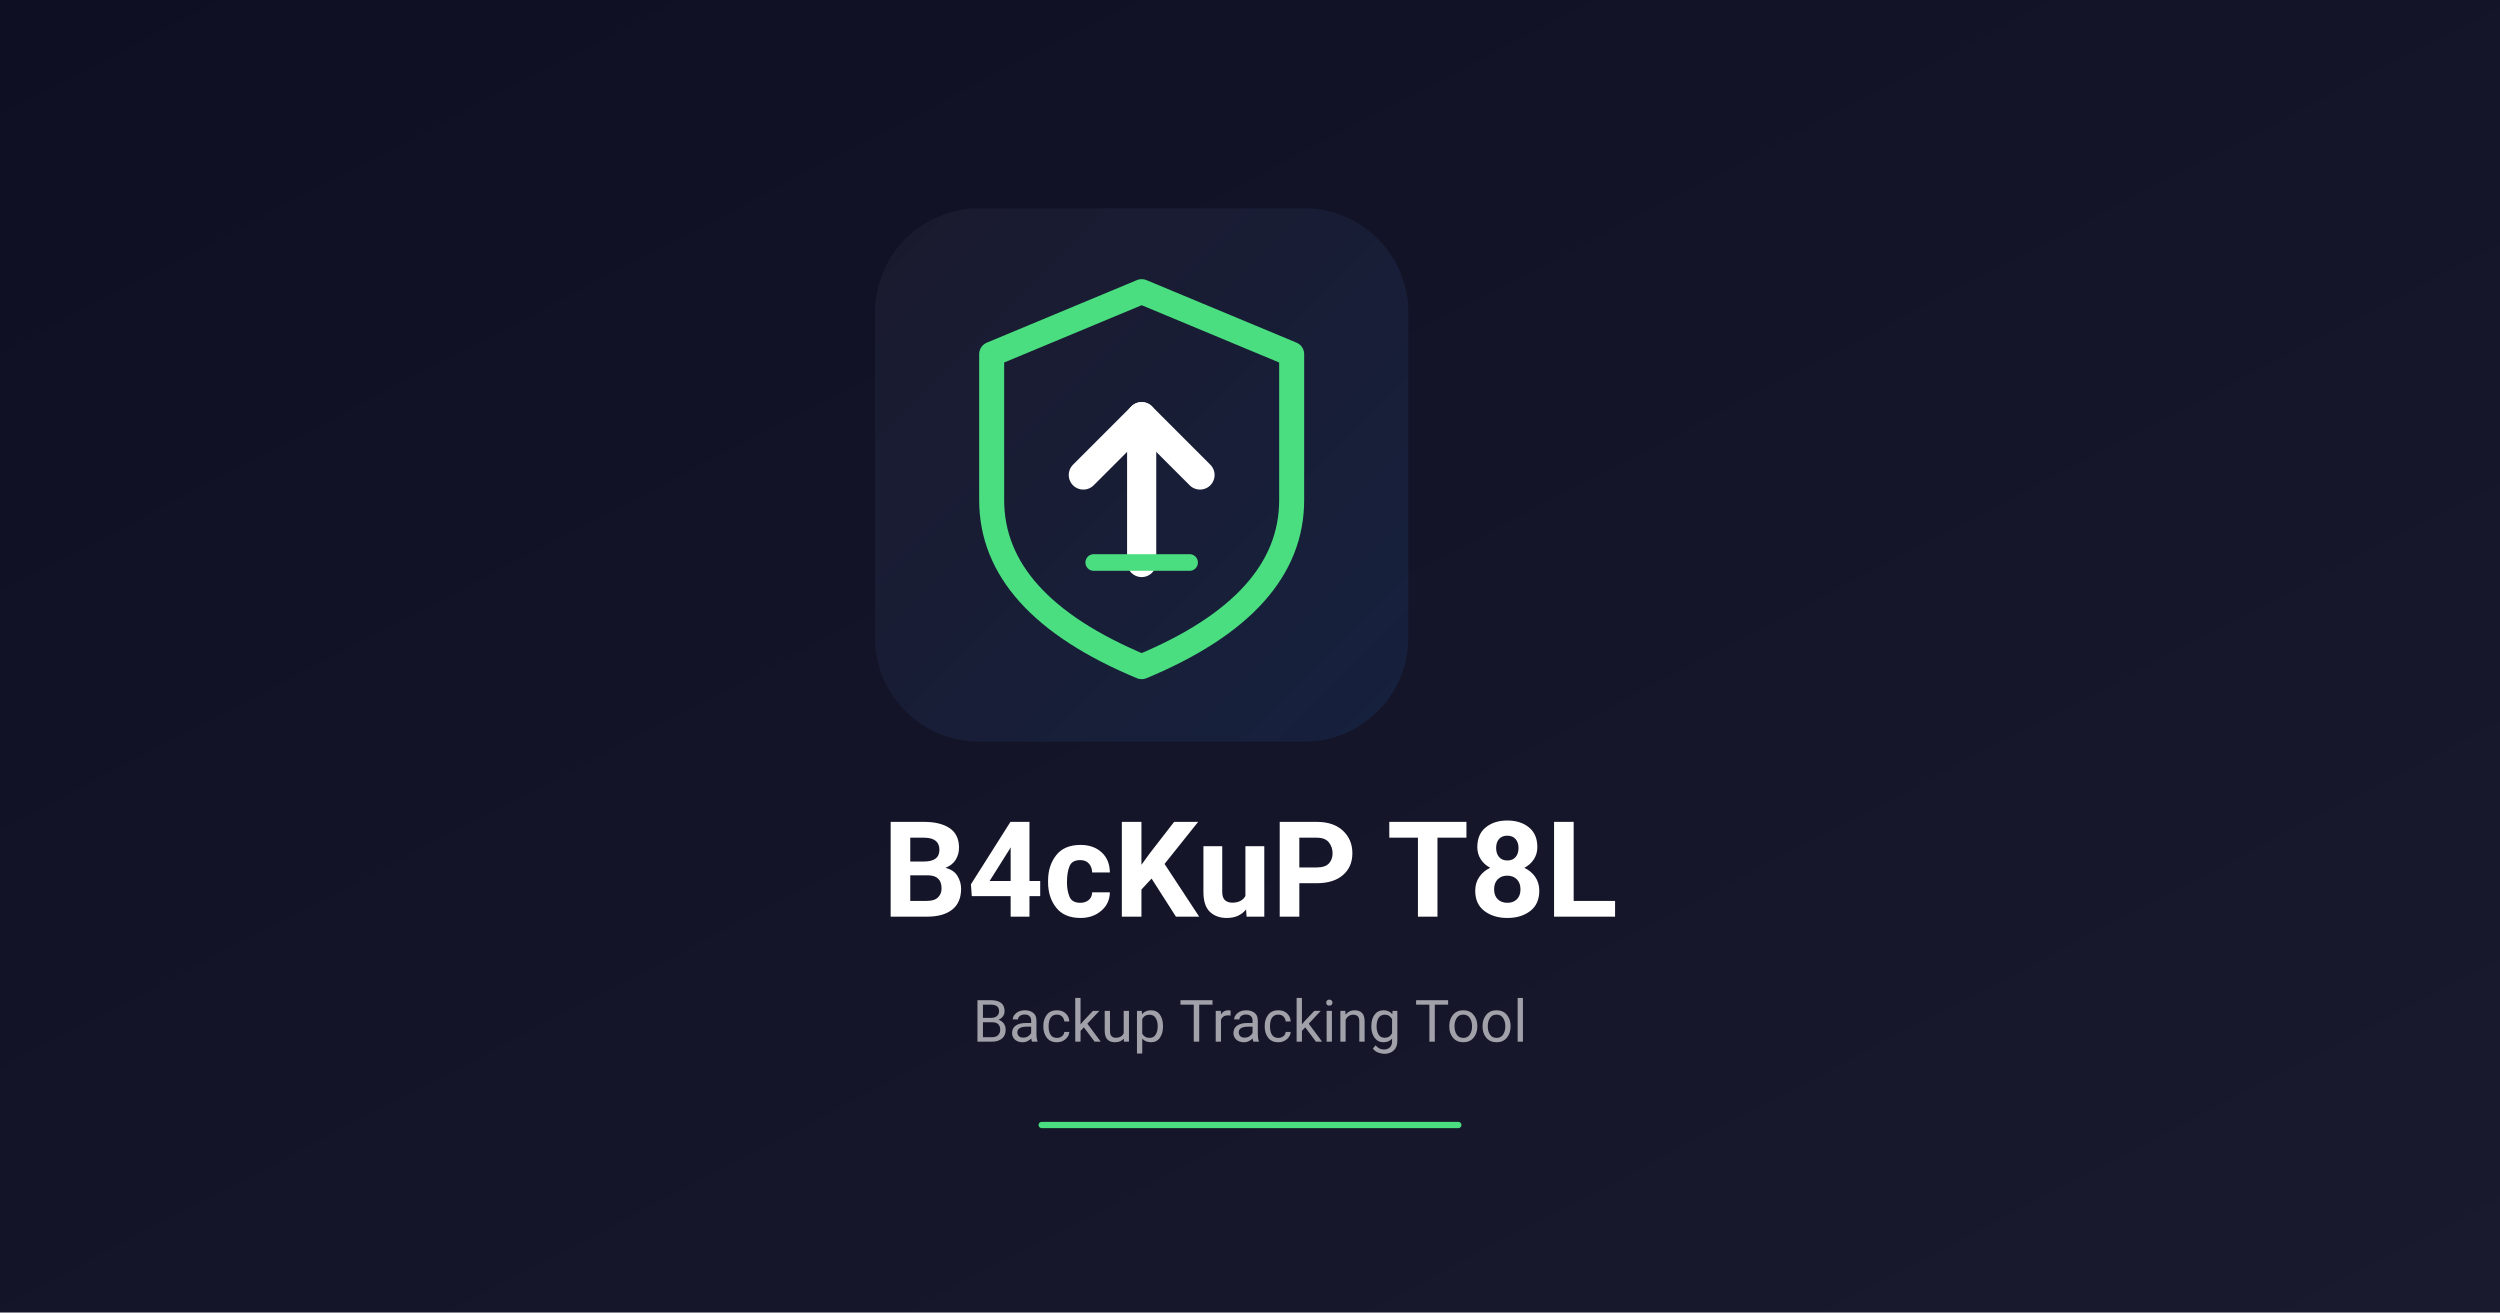
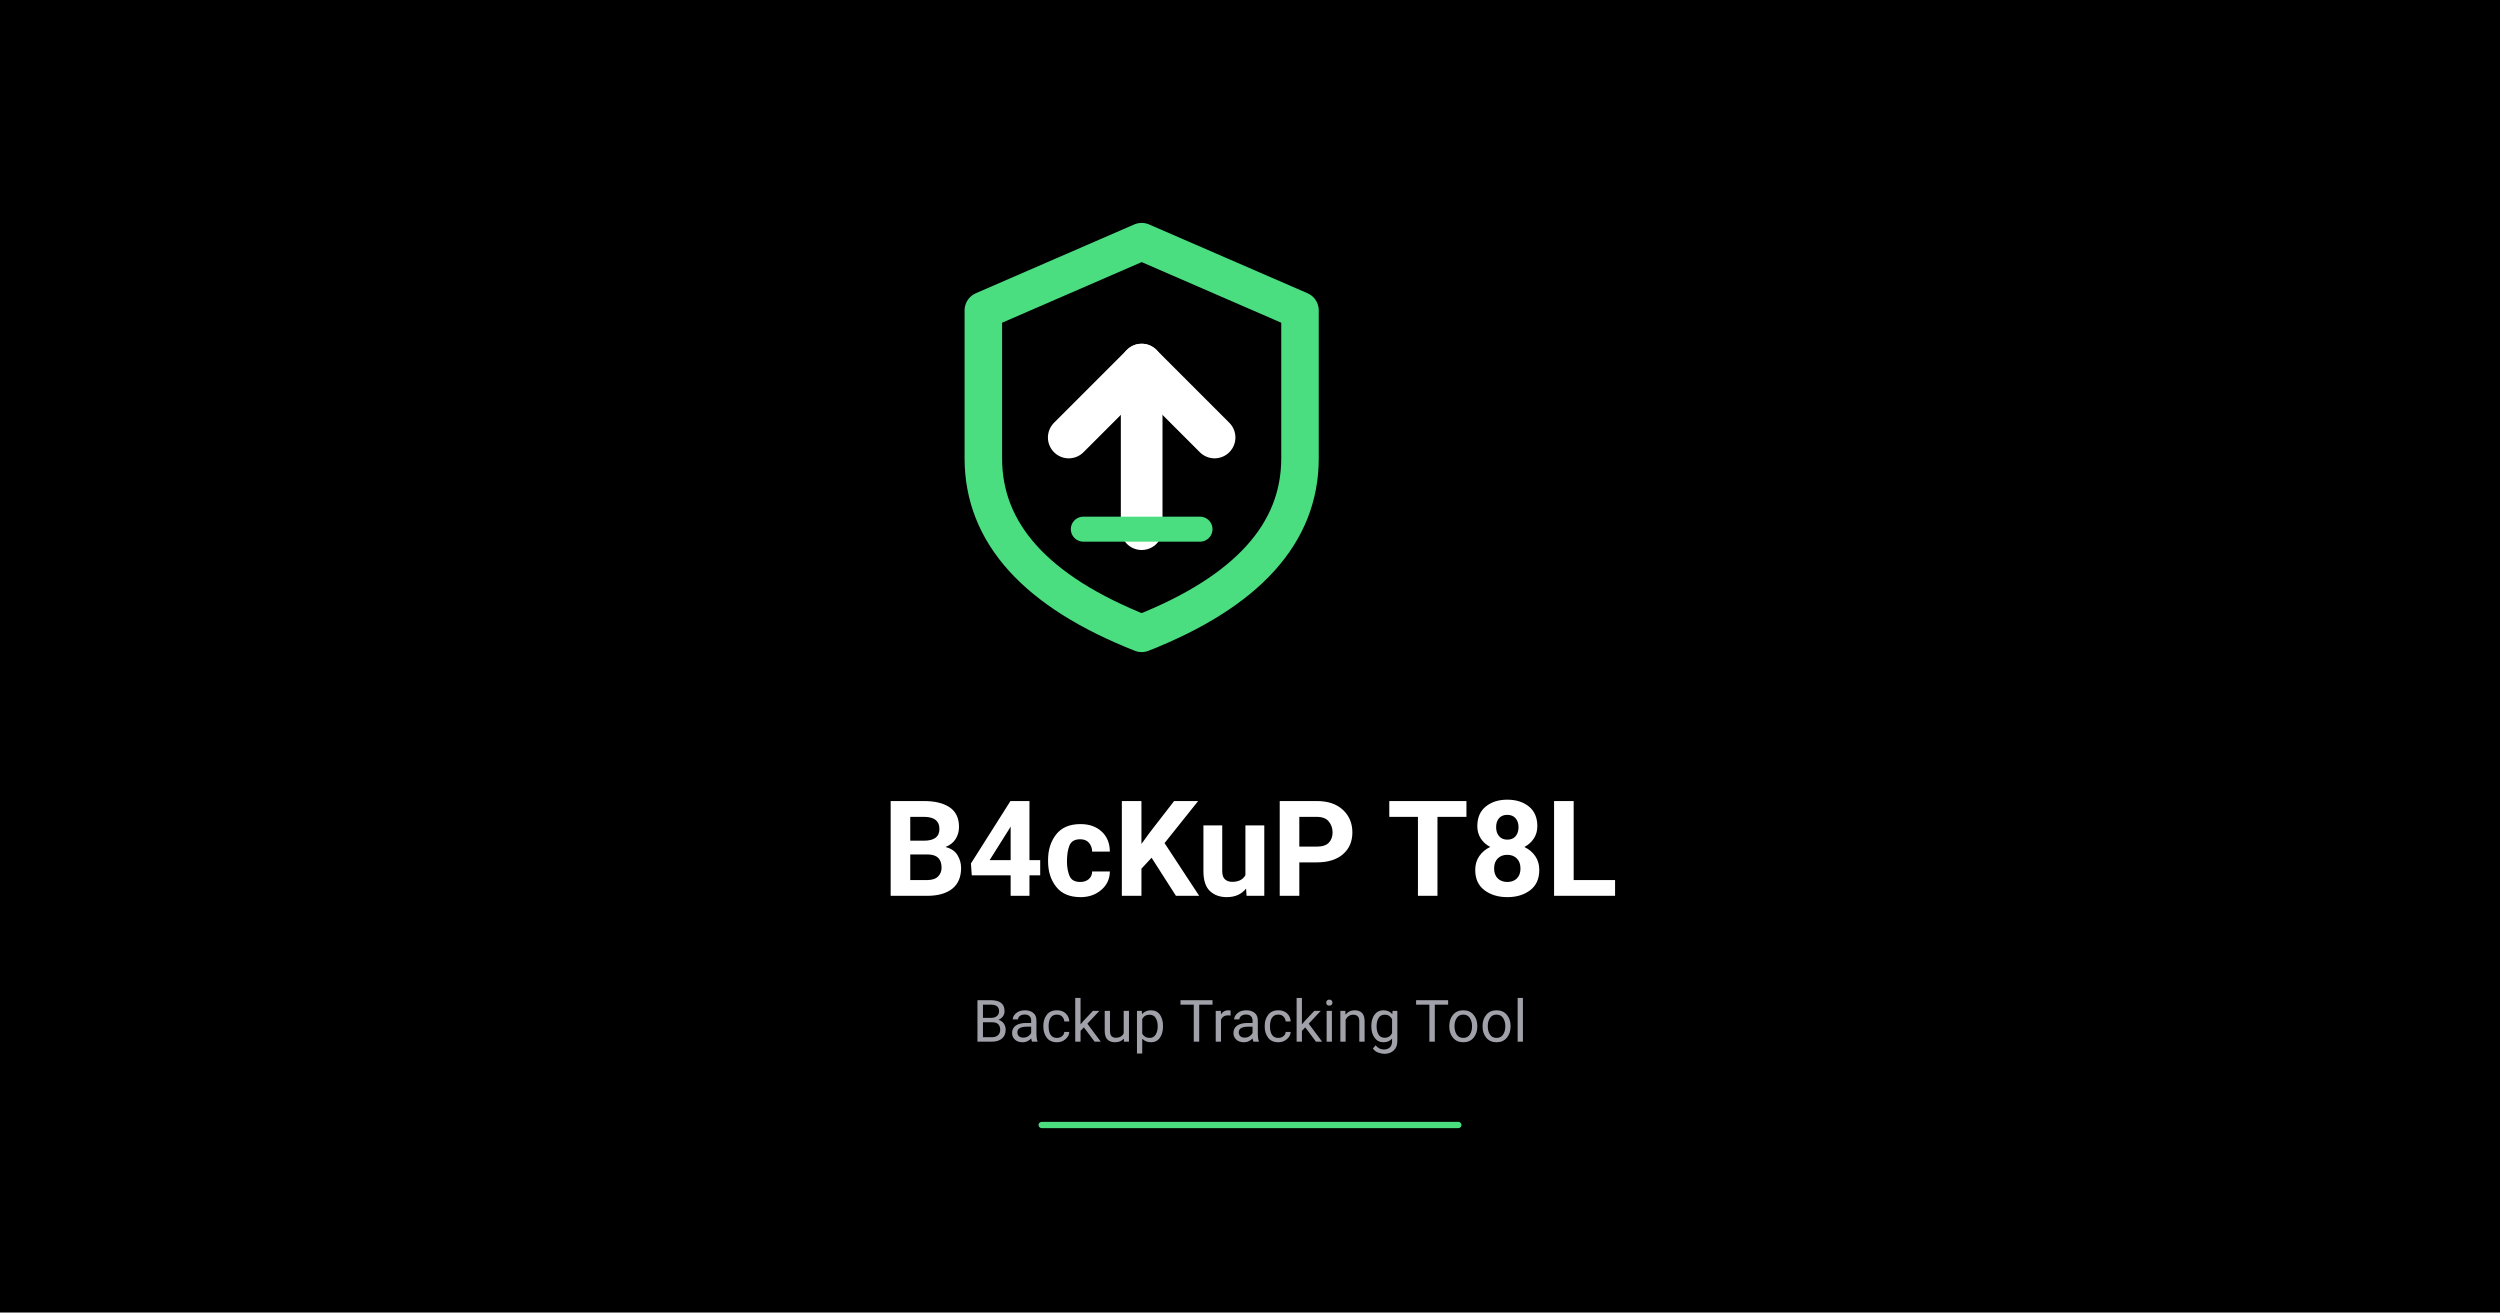
<svg xmlns="http://www.w3.org/2000/svg" width="1200" height="630" viewBox="0 0 1200 630">
-   <defs>
-     <linearGradient id="bg" x1="0" y1="0" x2="1" y2="1">
-       <stop offset="0%" stop-color="#0f0f23" />
-       <stop offset="100%" stop-color="#1a1a2e" />
-     </linearGradient>
-     <linearGradient id="logo-bg" x1="0" y1="0" x2="1" y2="1">
-       <stop offset="0%" stop-color="#1a1a2e" />
-       <stop offset="100%" stop-color="#16213e" />
-     </linearGradient>
-   </defs>
-   <rect width="1200" height="630" fill="url(#bg)" />
-   <g transform="translate(420, 100) scale(0.5)">
-     <rect width="512" height="512" rx="100" fill="url(#logo-bg)" />
-     <path d="M256 80 L400 140 L400 280 Q400 380 256 440 Q112 380 112 280 L112 140 Z" fill="none" stroke="#4ade80" stroke-width="24" stroke-linejoin="round" />
-     <path d="M256 200 L256 340" stroke="#ffffff" stroke-width="28" stroke-linecap="round" />
-     <path d="M200 256 L256 200 L312 256" stroke="#ffffff" stroke-width="28" stroke-linecap="round" stroke-linejoin="round" fill="none" />
-     <line x1="210" y1="340" x2="302" y2="340" stroke="#4ade80" stroke-width="16" stroke-linecap="round" />
+   <rect width="1200" height="630" fill="#000000" />
+   <g transform="translate(420, 80) scale(0.5)">
+     <rect width="512" height="512" rx="80" fill="#000000" />
+     <path d="M256 72 L408 138 L408 280 Q408 388 256 448 Q104 388 104 280 L104 138 Z" fill="none" stroke="#4ade80" stroke-width="36" stroke-linejoin="round" />
+     <path d="M256 190 L256 348" stroke="#ffffff" stroke-width="40" stroke-linecap="round" />
+     <path d="M186 260 L256 190 L326 260" stroke="#ffffff" stroke-width="40" stroke-linecap="round" stroke-linejoin="round" fill="none" />
+     <line x1="200" y1="348" x2="312" y2="348" stroke="#4ade80" stroke-width="24" stroke-linecap="round" />
  </g>
-   <text x="600" y="440" text-anchor="middle" font-family="-apple-system, BlinkMacSystemFont, 'Segoe UI', Roboto, sans-serif" font-size="64" font-weight="700" fill="#ffffff">B4cKuP T8L</text>
+   <text x="600" y="430" text-anchor="middle" font-family="-apple-system, BlinkMacSystemFont, 'Segoe UI', Roboto, sans-serif" font-size="64" font-weight="700" fill="#ffffff">B4cKuP T8L</text>
  <text x="600" y="500" text-anchor="middle" font-family="-apple-system, BlinkMacSystemFont, 'Segoe UI', Roboto, sans-serif" font-size="28" fill="#a1a1aa">Backup Tracking Tool</text>
  <line x1="500" y1="540" x2="700" y2="540" stroke="#4ade80" stroke-width="3" stroke-linecap="round" />
</svg>
